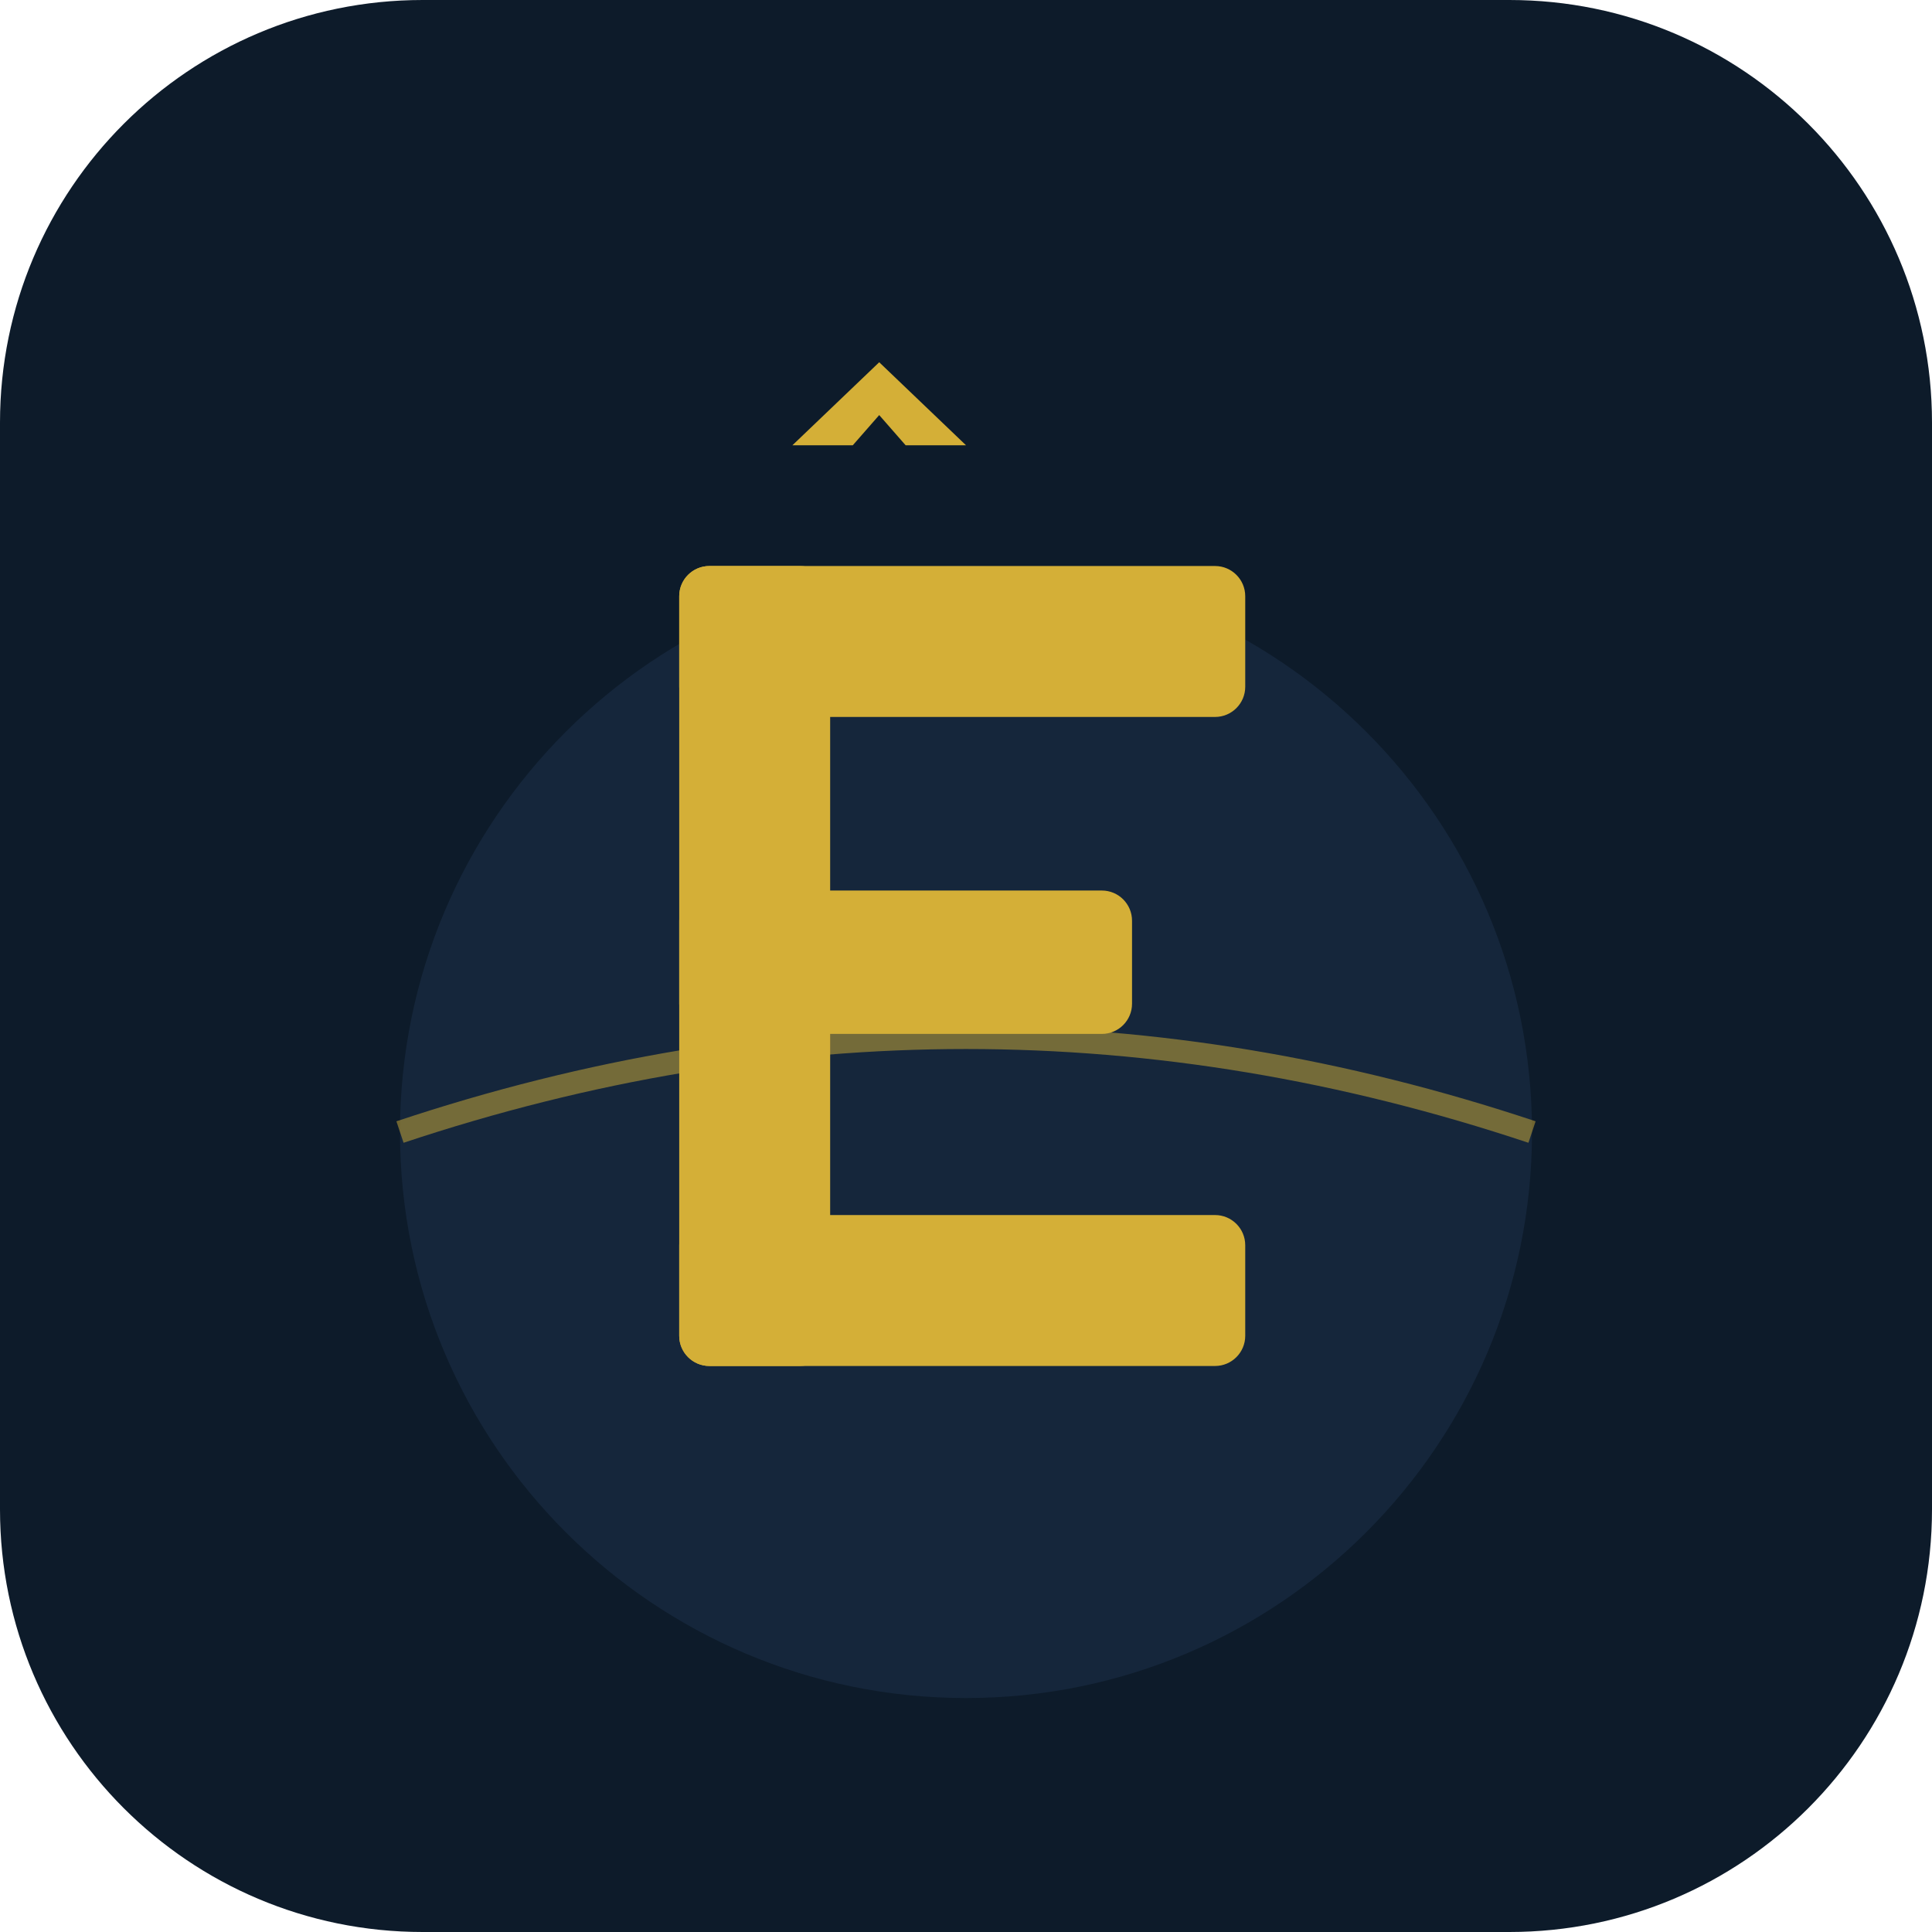
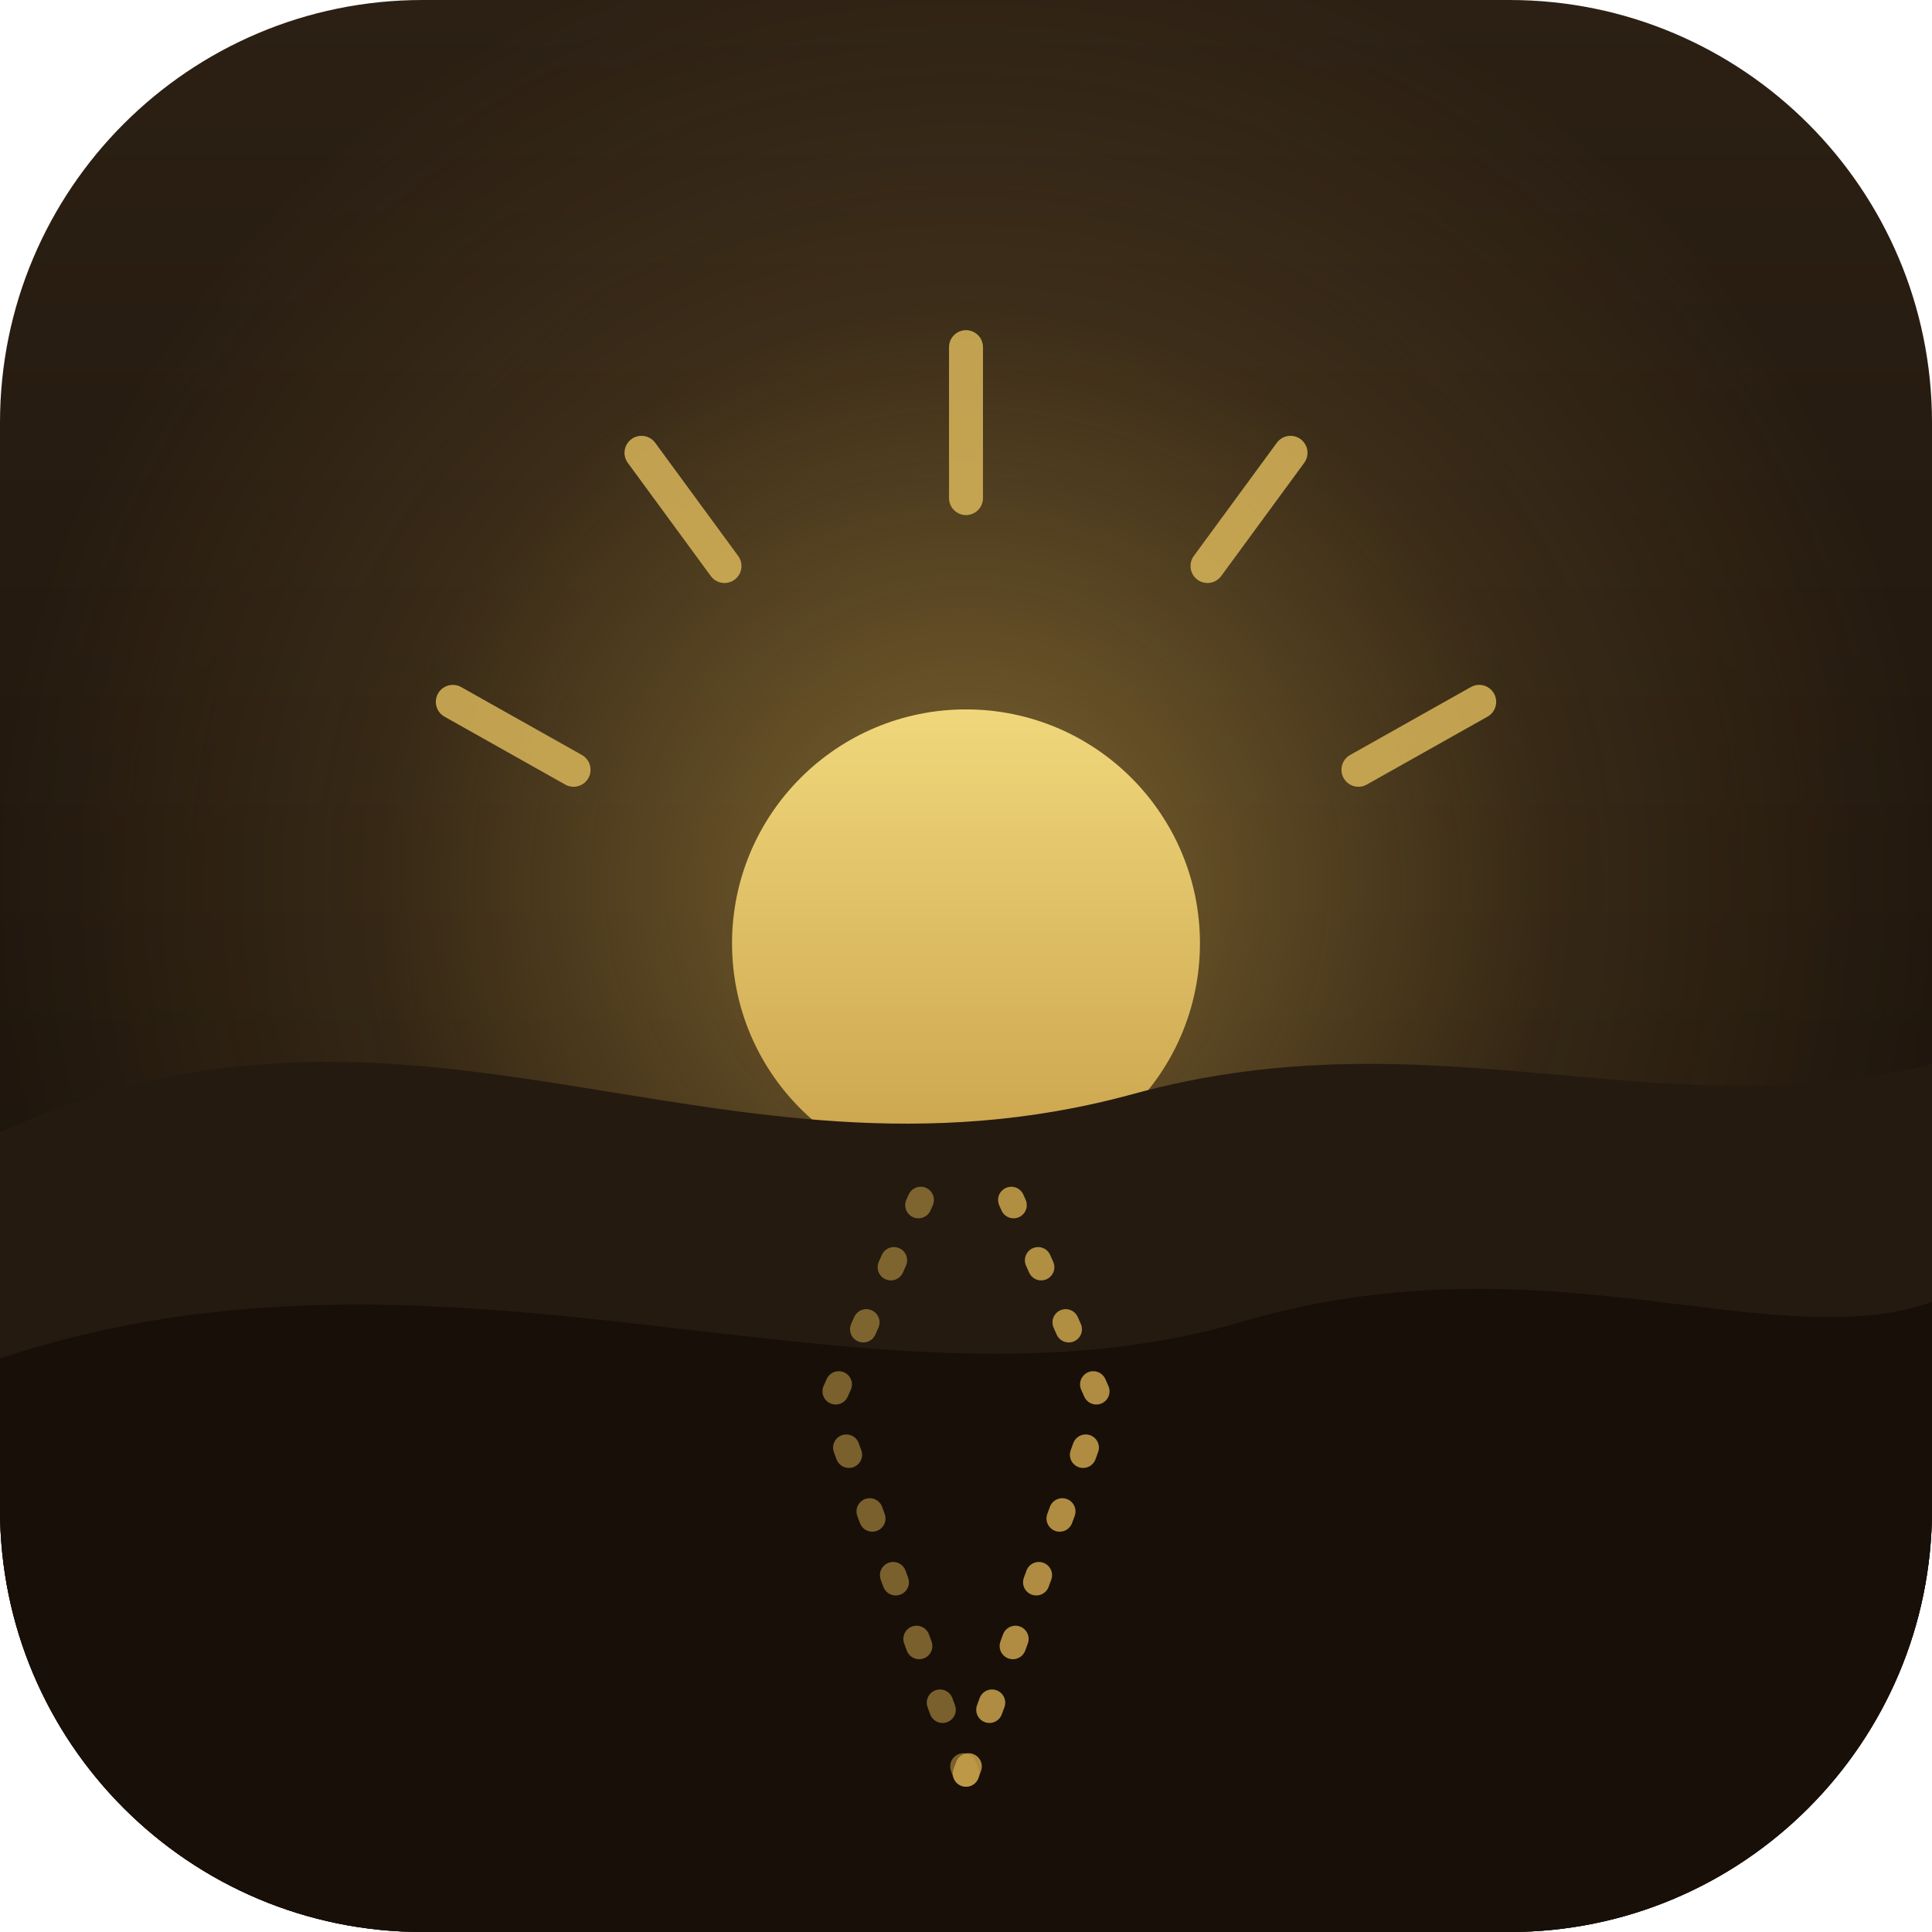
<svg xmlns="http://www.w3.org/2000/svg" width="512" height="512" viewBox="0 0 512 512">
-   <rect width="512" height="512" rx="112" fill="#0D1B2A" />
-   <circle cx="256" cy="300" r="150" fill="#15263b" />
-   <path d="M106 300 Q256 250 406 300" stroke="#D4AF37" stroke-width="6" fill="none" opacity="0.5" />
-   <g fill="#D4AF37">
-     <rect x="180" y="150" width="40" height="212" rx="8" />
-     <rect x="180" y="150" width="150" height="40" rx="8" />
-     <rect x="180" y="236" width="120" height="38" rx="8" />
-     <rect x="180" y="322" width="150" height="40" rx="8" />
-     <path d="M210 118 L233 96 L256 118 L240 118 L233 110 L226 118 Z" />
+   <defs>
+     <clipPath id="rounded">
+       <rect width="512" height="512" rx="112" />
+     </clipPath>
+     <linearGradient id="bg" x1="0" y1="0" x2="0" y2="1">
+       <stop offset="0" stop-color="#2c2014" />
+       <stop offset="1" stop-color="#160e07" />
+     </linearGradient>
+     <radialGradient id="glow" cx="50%" cy="46%" r="50%">
+       <stop offset="0" stop-color="#C9A24B" stop-opacity="0.55" />
+       <stop offset="60%" stop-color="#C9A24B" stop-opacity="0.12" />
+       <stop offset="100%" stop-color="#C9A24B" stop-opacity="0" />
+     </radialGradient>
+     <linearGradient id="sun" x1="0" y1="0" x2="0" y2="1">
+       <stop offset="0" stop-color="#F0D77B" />
+       <stop offset="1" stop-color="#C9A24B" />
+     </linearGradient>
+   </defs>
+   <g clip-path="url(#rounded)">
+     <rect width="512" height="512" fill="url(#bg)" />
+     <rect width="512" height="512" fill="url(#glow)" />
+     <g stroke="#D8B559" stroke-width="9" stroke-linecap="round" opacity="0.85">
+       <line x1="256" y1="92" x2="256" y2="132" />
+       <line x1="170" y1="120" x2="192" y2="150" />
+       <line x1="342" y1="120" x2="320" y2="150" />
+       <line x1="120" y1="186" x2="152" y2="204" />
+       <line x1="392" y1="186" x2="360" y2="204" />
+     </g>
+     <circle cx="256" cy="250" r="62" fill="url(#sun)" />
+     <path d="M0 300 C 110 250, 190 320, 300 290 C 380 268, 440 300, 512 282 L512 512 L0 512 Z" fill="#241a10" />
+     <path d="M0 360 C 120 320, 230 380, 330 350 C 410 327, 470 360, 512 345 L512 512 L0 512 Z" fill="#180f08" />
+     <path d="M256 470 L292 372 L268 318" fill="none" stroke="#C9A24B" stroke-width="7" stroke-linecap="round" stroke-dasharray="2 16" opacity="0.85" />
+     <path d="M256 470 L220 372 L244 318" fill="none" stroke="#C9A24B" stroke-width="7" stroke-linecap="round" stroke-dasharray="2 16" opacity="0.55" />
  </g>
</svg>
